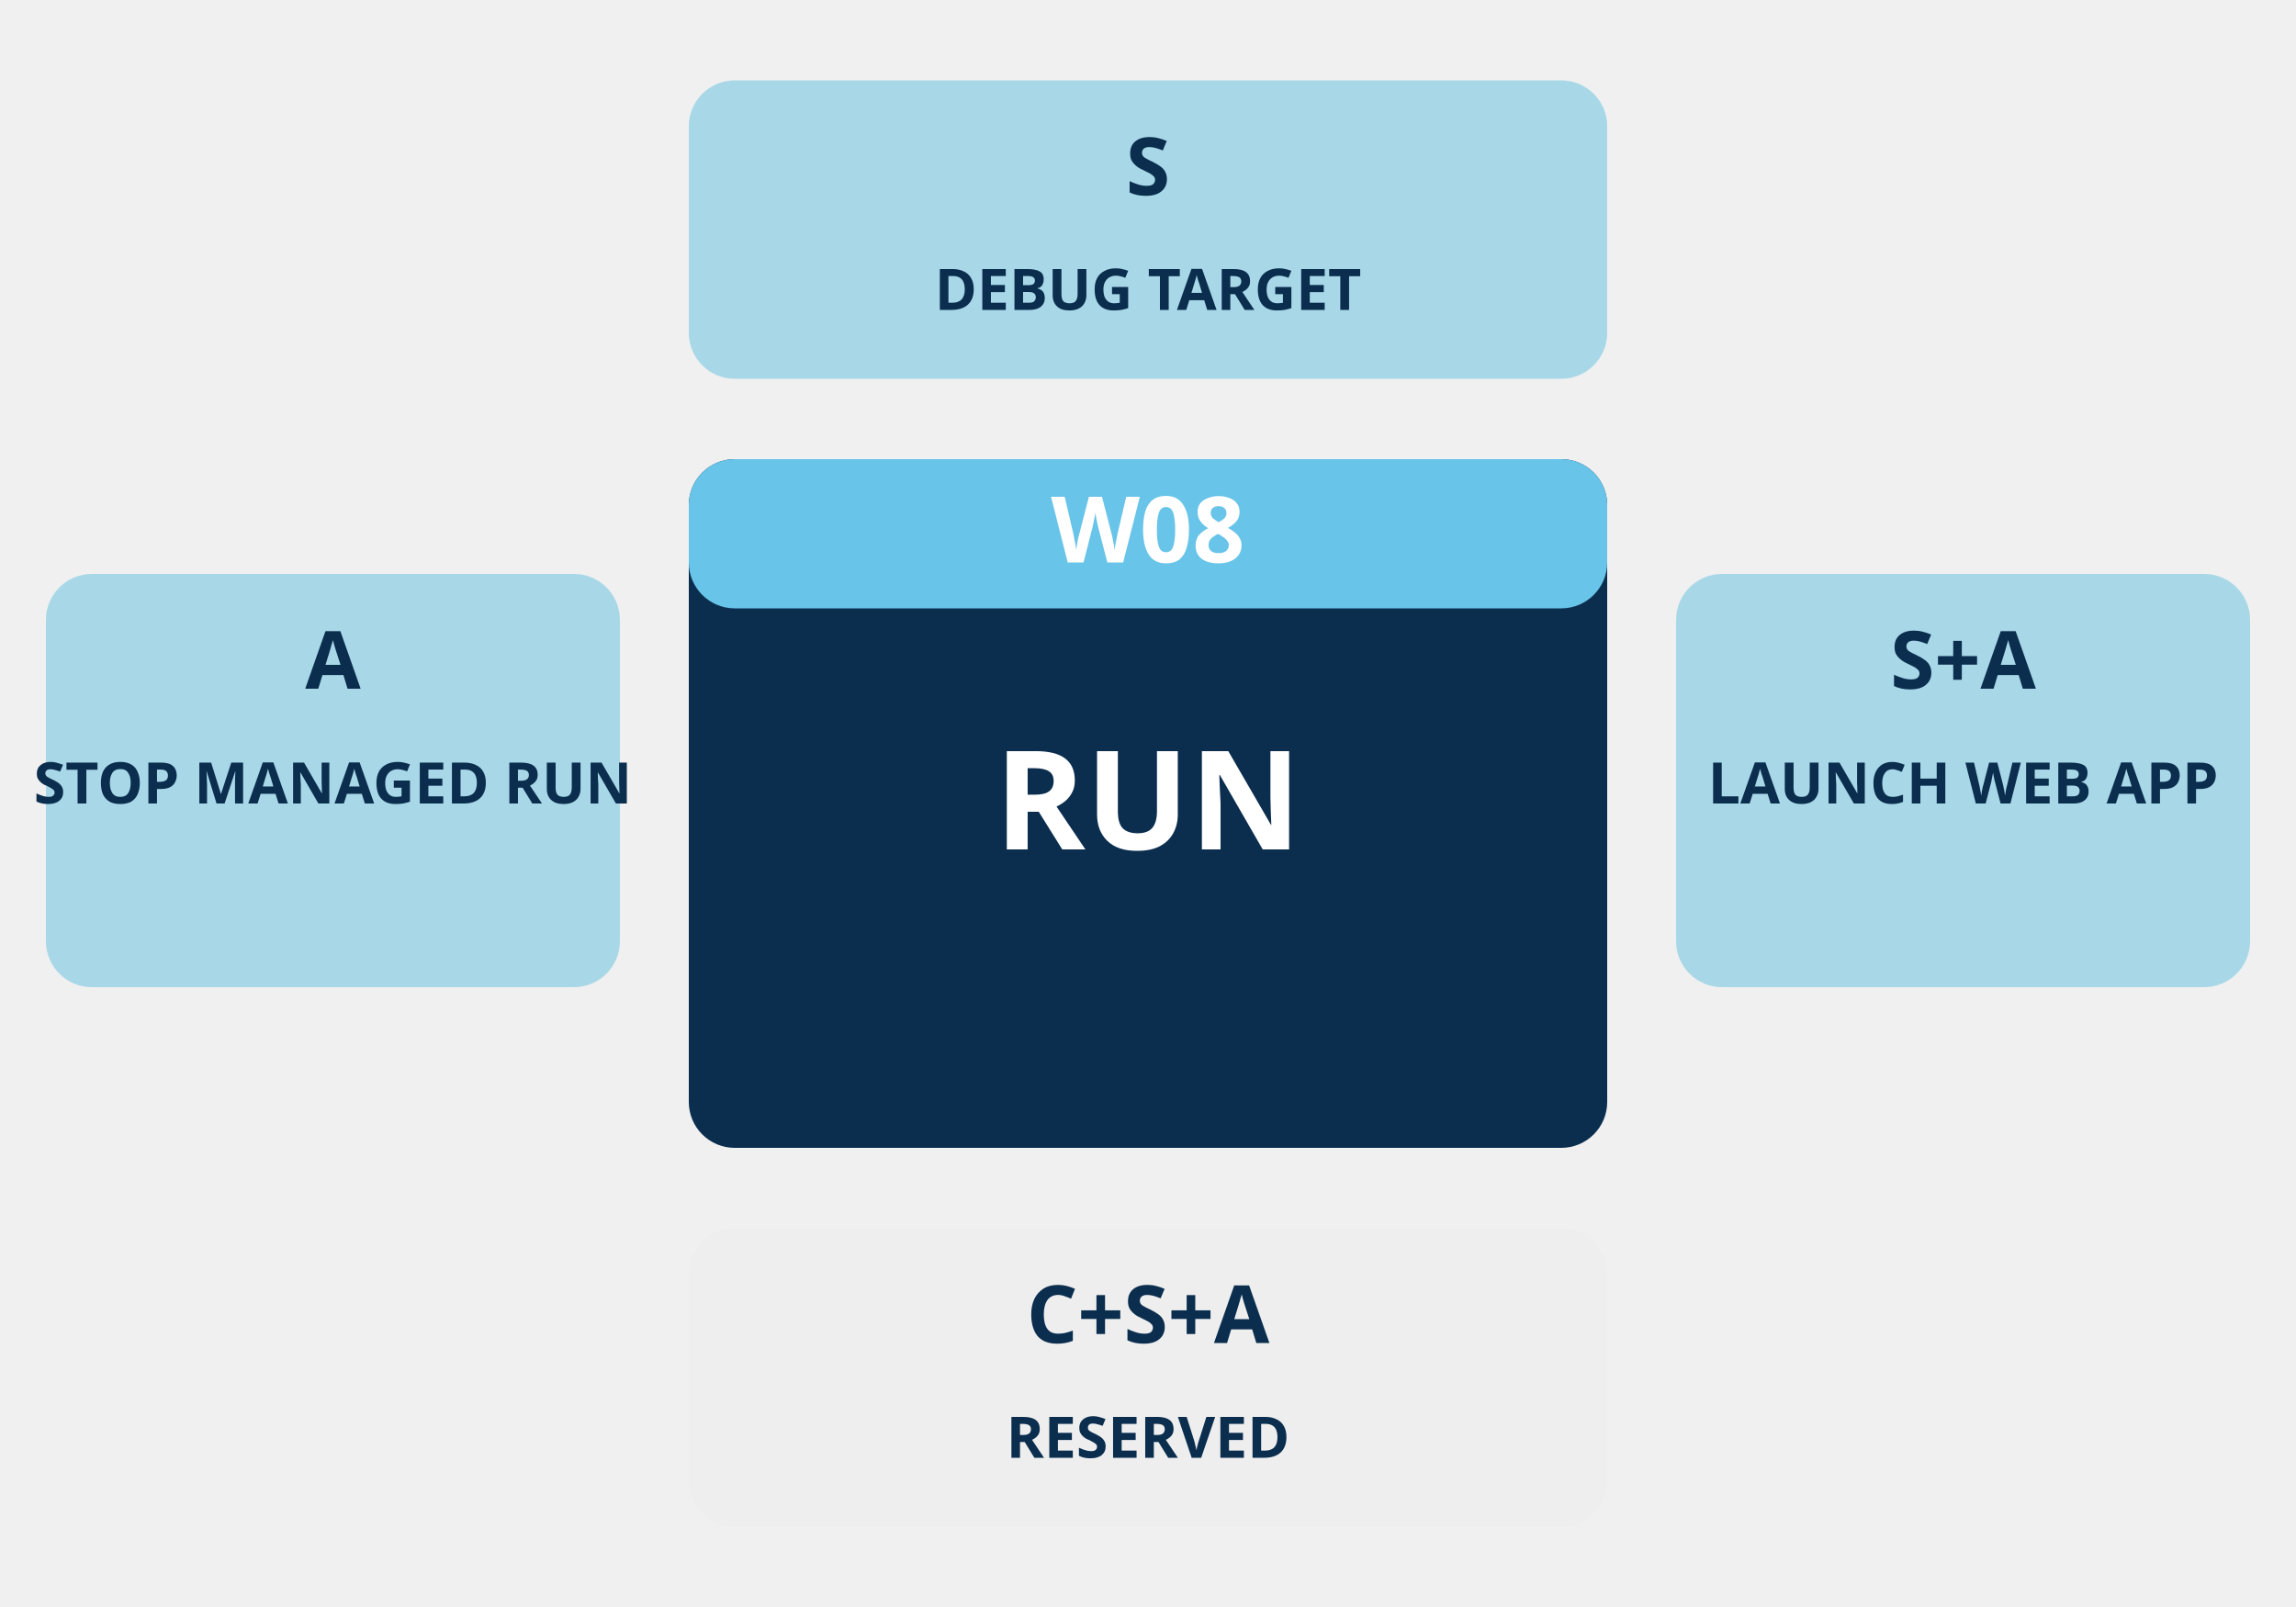
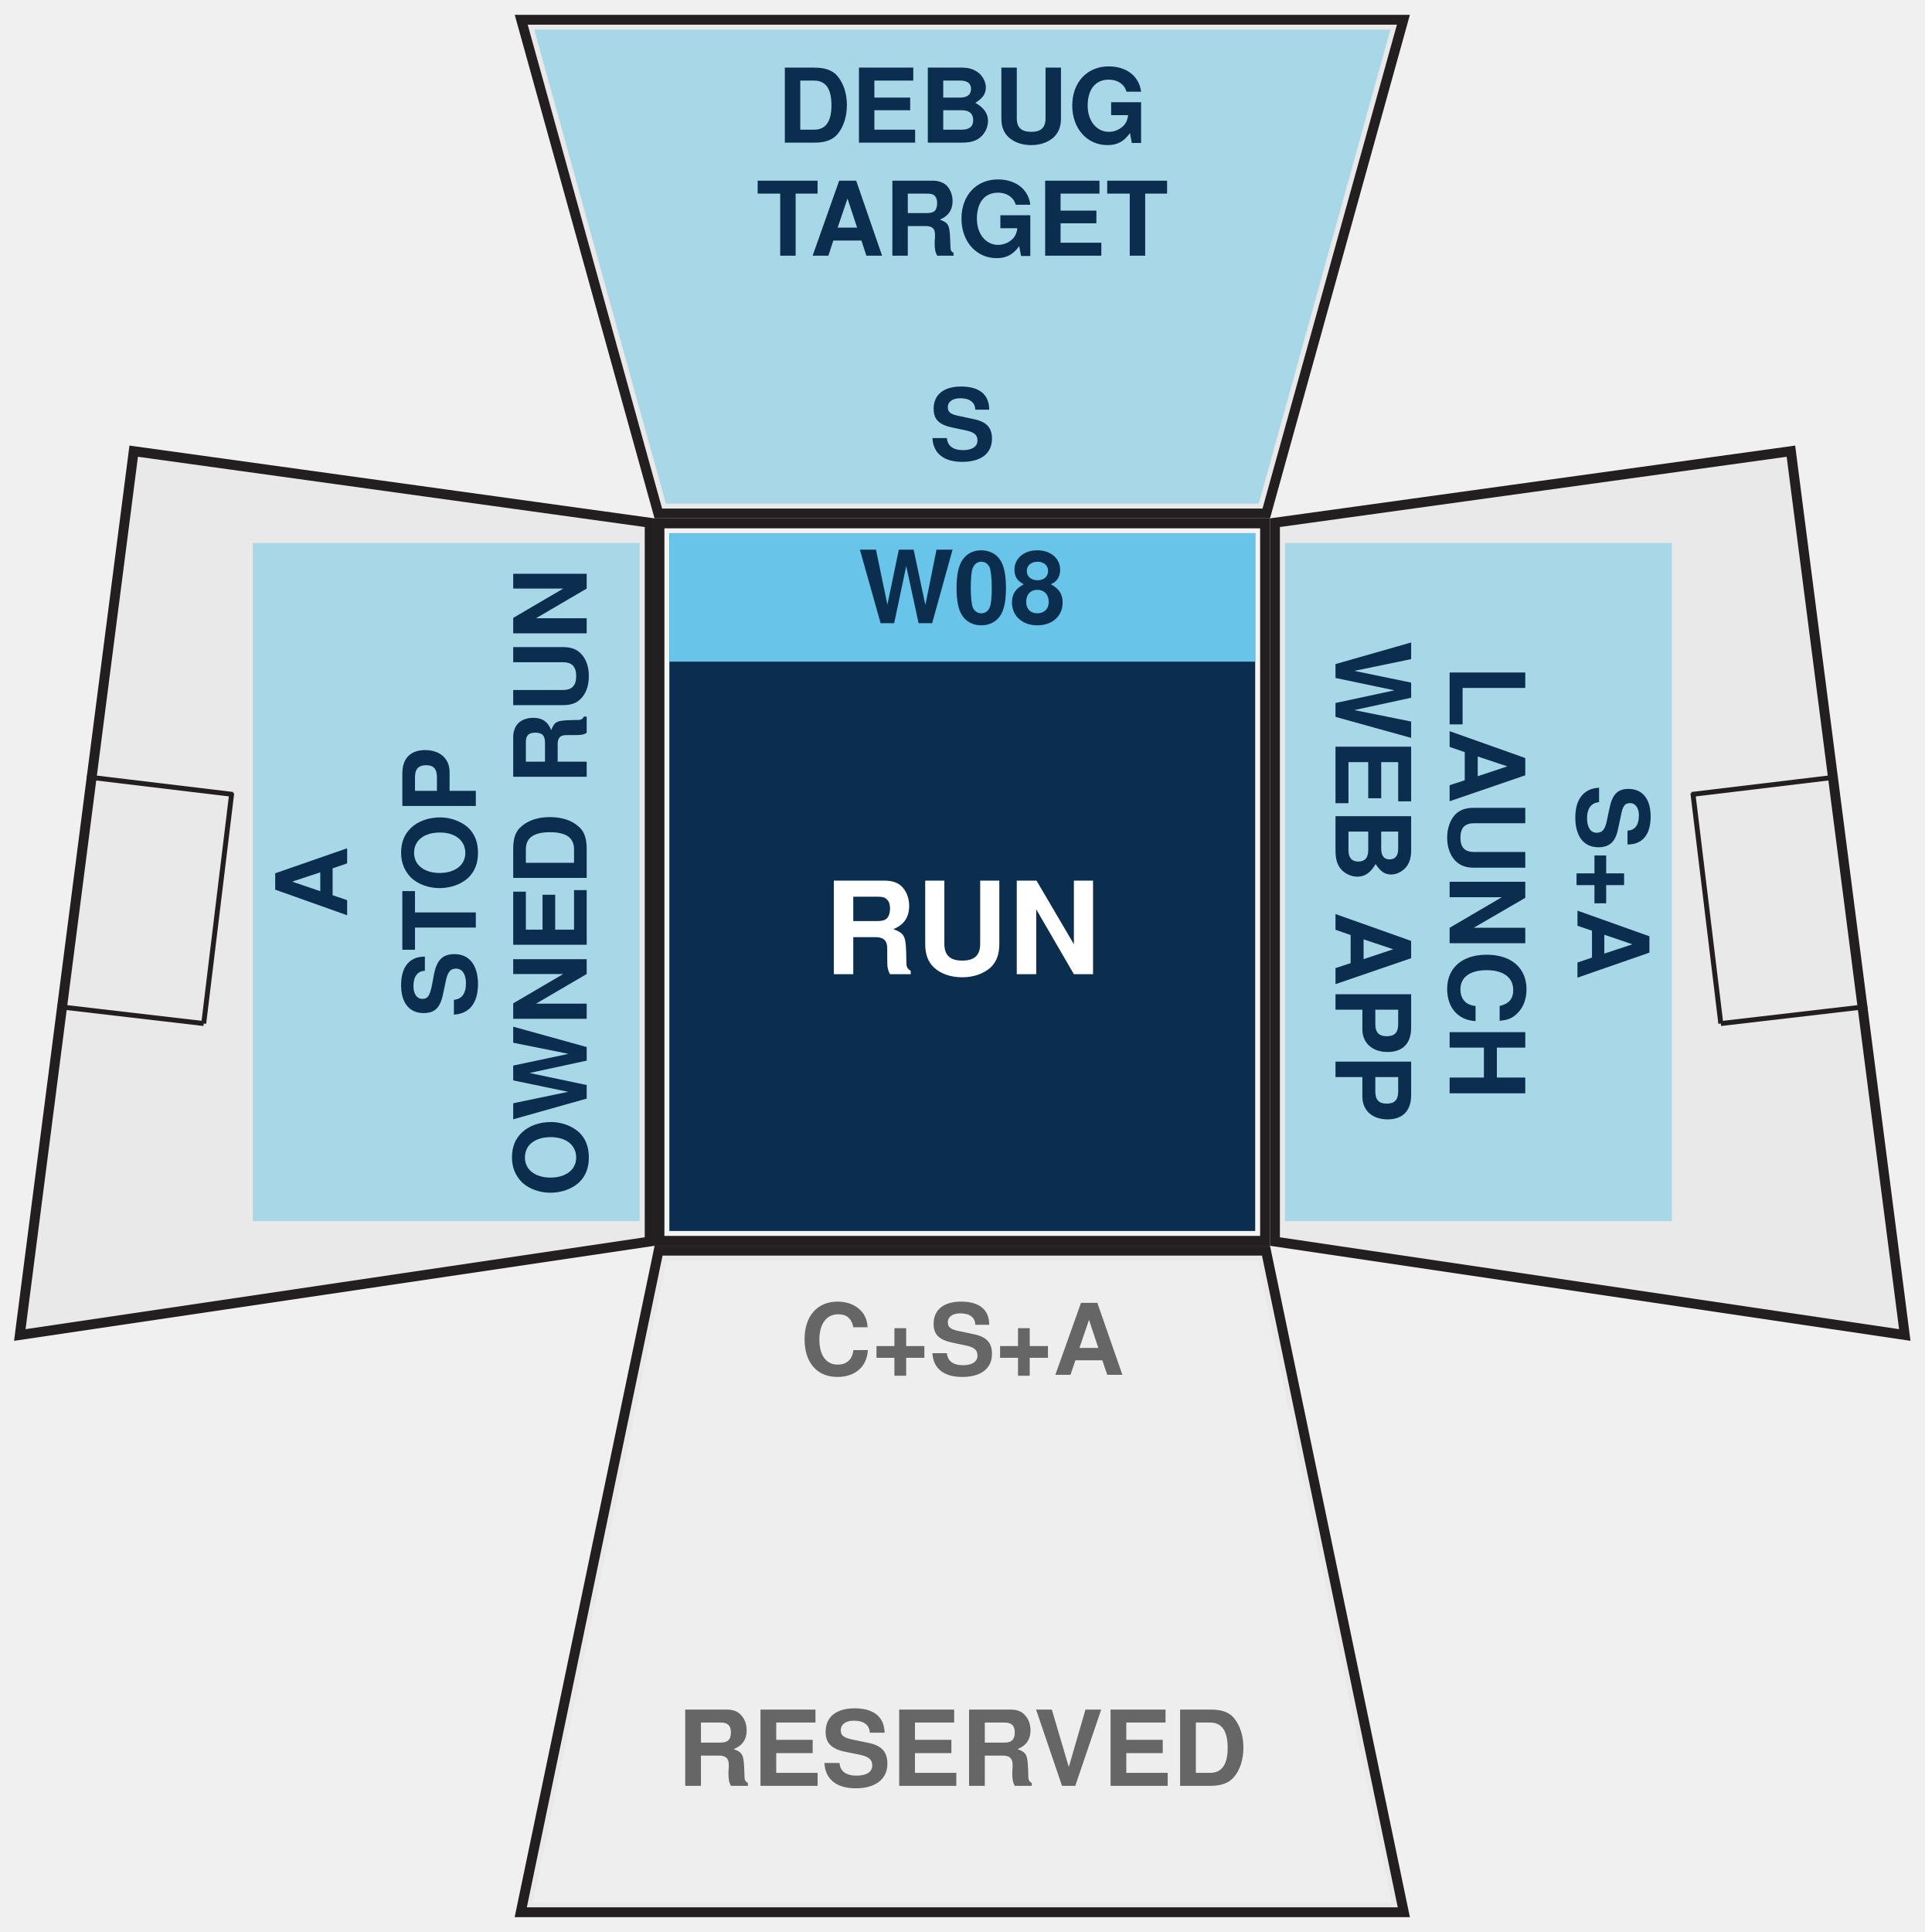
- <svg xmlns="http://www.w3.org/2000/svg" width="200" height="140" viewBox="0 0 200 140" role="img" aria-labelledby="title desc">
-   <style>.id{font:700 8px sans-serif;fill:#fff}.name{font:700 12px sans-serif;fill:#fff}.mod{font:700 7px sans-serif;fill:#0B2E4F;text-anchor:middle}.action{font:700 5px sans-serif;fill:#0B2E4F;text-anchor:middle}</style>
-   <rect x="60" y="40" width="80" height="60" rx="4" fill="#0B2E4F" />
-   <rect x="60" y="40" width="80" height="13" rx="4" fill="#68C4E8" />
-   <text x="100" y="49" class="id" text-anchor="middle">W08</text>
-   <text x="100" y="74" class="name" text-anchor="middle">RUN</text>
-   <rect x="60" y="7" width="80" height="26" rx="4" fill="#A8D8E8" />
-   <text x="100.0" y="17" class="mod">S</text>
-   <text x="100.0" y="27" class="action" textLength="75" lengthAdjust="spacingAndGlyphs">DEBUG TARGET</text>
-   <rect x="4" y="50" width="50" height="36" rx="4" fill="#A8D8E8" />
-   <text x="29.0" y="60" class="mod">A</text>
-   <text x="29.0" y="70" class="action" textLength="45" lengthAdjust="spacingAndGlyphs">STOP MANAGED RUN</text>
-   <rect x="146" y="50" width="50" height="36" rx="4" fill="#A8D8E8" />
-   <text x="171.0" y="60" class="mod">S+A</text>
-   <text x="171.0" y="70" class="action" textLength="45" lengthAdjust="spacingAndGlyphs">LAUNCH WEB APP</text>
-   <rect x="60" y="107" width="80" height="26" rx="4" fill="#EEEEEE" />
-   <text x="100.0" y="117" class="mod">C+S+A</text>
-   <text x="100.0" y="127" class="action" textLength="75" lengthAdjust="spacingAndGlyphs">RESERVED</text>
+ <svg xmlns="http://www.w3.org/2000/svg" width="97.387pt" height="97.762pt" viewBox="19.836 471.09 97.387 97.762" role="img" aria-labelledby="title desc">
+   <path fill-rule="nonzero" fill="rgb(95.686%, 95.609%, 95.628%)" fill-opacity="1" d="M 53.207 533.879 L 83.852 533.879 L 83.852 497.57 L 53.207 497.57 Z M 53.207 533.879 " />
+   <path fill-rule="nonzero" fill="rgb(13.73%, 12.16%, 12.549%)" fill-opacity="1" d="M 84.102 497.32 L 52.957 497.32 L 52.957 534.129 L 84.102 534.129 Z M 83.602 533.629 L 53.457 533.629 L 53.457 497.824 L 83.602 497.824 Z M 83.602 533.629 " />
+   <path fill-rule="nonzero" fill="rgb(91.364%, 91.206%, 91.246%)" fill-opacity="1" d="M 84.352 533.914 L 84.352 497.539 L 110.461 493.922 L 116.223 538.641 Z M 84.352 533.914 " />
+   <path fill-rule="nonzero" fill="rgb(13.73%, 12.16%, 12.549%)" fill-opacity="1" d="M 110.676 493.637 L 84.102 497.32 L 84.102 534.129 L 116.512 538.938 Z M 110.246 494.203 L 115.934 538.348 L 84.602 533.699 L 84.602 497.758 " />
+   <path fill-rule="nonzero" fill="rgb(91.364%, 91.206%, 91.246%)" fill-opacity="1" d="M 53.148 497.074 L 46.211 472.09 L 90.852 472.09 L 83.914 497.074 Z M 53.148 497.074 " />
+   <path fill-rule="nonzero" fill="rgb(13.73%, 12.16%, 12.549%)" fill-opacity="1" d="M 91.18 471.84 L 45.883 471.84 L 52.957 497.32 L 84.102 497.32 Z M 90.523 472.34 L 83.723 496.824 L 53.34 496.824 L 46.539 472.34 " />
+   <path fill-rule="nonzero" fill="rgb(91.364%, 91.206%, 91.246%)" fill-opacity="1" d="M 46.188 567.852 L 53.16 534.379 L 83.898 534.379 L 90.871 567.852 Z M 46.188 567.852 " />
+   <path fill-rule="nonzero" fill="rgb(13.73%, 12.16%, 12.549%)" fill-opacity="1" d="M 84.102 534.129 L 52.961 534.129 L 45.879 568.102 L 91.18 568.102 Z M 83.695 534.625 L 90.566 567.602 L 46.496 567.602 L 53.363 534.625 " />
+   <path fill="none" stroke-width="2.5" stroke-linecap="butt" stroke-linejoin="miter" stroke="rgb(13.73%, 12.16%, 12.549%)" stroke-opacity="1" stroke-miterlimit="10" d="M 1129.575 3313.239 L 1055.657 3304.361 " transform="matrix(0.0998785, 0, 0, -0.0998785, 0, 841.3237)" />
+   <path fill="none" stroke-width="2.5" stroke-linecap="butt" stroke-linejoin="miter" stroke="rgb(13.73%, 12.16%, 12.549%)" stroke-opacity="1" stroke-miterlimit="10" d="M 1144.633 3196.925 L 1070.441 3188.282 " transform="matrix(0.0998785, 0, 0, -0.0998785, 0, 841.3237)" />
+   <path fill="none" stroke-width="2.5" stroke-linecap="butt" stroke-linejoin="miter" stroke="rgb(13.73%, 12.16%, 12.549%)" stroke-opacity="1" stroke-miterlimit="10" d="M 1070.441 3188.282 L 1056.283 3305.065 " transform="matrix(0.0998785, 0, 0, -0.0998785, 0, 841.3237)" />
+   <path fill-rule="nonzero" fill="rgb(91.364%, 91.206%, 91.246%)" fill-opacity="1" d="M 26.602 493.918 L 52.707 497.539 L 52.707 533.91 L 20.836 538.641 Z M 26.602 493.918 " />
+   <path fill-rule="nonzero" fill="rgb(13.73%, 12.16%, 12.549%)" fill-opacity="1" d="M 26.387 493.637 L 20.547 538.938 L 52.957 534.129 L 52.957 497.32 Z M 26.816 494.203 L 52.461 497.758 L 52.461 533.699 L 21.129 538.348 " />
+   <path fill="none" stroke-width="2.5" stroke-linecap="butt" stroke-linejoin="miter" stroke="rgb(13.73%, 12.16%, 12.549%)" stroke-opacity="1" stroke-miterlimit="10" d="M 242.678 3313.239 L 316.635 3304.361 " transform="matrix(0.0998785, 0, 0, -0.0998785, 0, 841.3237)" />
+   <path fill="none" stroke-width="2.5" stroke-linecap="butt" stroke-linejoin="miter" stroke="rgb(13.73%, 12.16%, 12.549%)" stroke-opacity="1" stroke-miterlimit="10" d="M 227.659 3196.925 L 301.812 3188.282 " transform="matrix(0.0998785, 0, 0, -0.0998785, 0, 841.3237)" />
+   <path fill="none" stroke-width="2.5" stroke-linecap="butt" stroke-linejoin="miter" stroke="rgb(13.73%, 12.16%, 12.549%)" stroke-opacity="1" stroke-miterlimit="10" d="M 301.812 3188.282 L 316.009 3305.065 " transform="matrix(0.0998785, 0, 0, -0.0998785, 0, 841.3237)" />
+   <g transform="translate(0 841.89) scale(1 -1)">
+     <rect x="53.707" y="308.511" width="29.645" height="35.309" fill="#0B2E4F" />
+     <rect x="53.707" y="337.32" width="29.645" height="6.5" fill="#68C4E8" />
+     <text transform="translate(68.5293 339.2666) scale(1 -1)" text-anchor="middle" font-family="Helvetica,Arial,sans-serif" font-weight="700" font-size="5.10" fill="#0B2E4F">W08</text>
+     <text transform="translate(68.5293 321.5046) scale(1 -1)" text-anchor="middle" font-family="Helvetica,Arial,sans-serif" font-weight="700" font-size="6.50" fill="#FFFFFF">RUN</text>
+     <rect x="84.852" y="309.011" width="19.586" height="34.309" fill="#A8D8E8" />
+     <g transform="translate(94.64452 326.1654)">
+       <g transform="rotate(-90)">
+         <text transform="translate(0 5.015457) scale(1 -1)" text-anchor="middle" font-family="Helvetica,Arial,sans-serif" font-weight="700" font-size="5.00" fill="#0B2E4F">S+A</text>
+         <text transform="translate(0 -1.453875) scale(1 -1)" text-anchor="middle" font-family="Helvetica,Arial,sans-serif" font-weight="700" font-size="5.25" fill="#0B2E4F">LAUNCH</text>
+         <text transform="translate(0 -7.228875) scale(1 -1)" text-anchor="middle" font-family="Helvetica,Arial,sans-serif" font-weight="700" font-size="5.25" fill="#0B2E4F">WEB APP</text>
+       </g>
+     </g>
+     <path d="M 53.529 345.316 L 46.869 369.3 L 90.194 369.3 L 83.534 345.316 Z" fill="#A8D8E8" />
+     <text transform="translate(68.5293 347.5383) scale(1 -1)" text-anchor="middle" font-family="Helvetica,Arial,sans-serif" font-weight="700" font-size="5.00" fill="#0B2E4F">S</text>
+     <text transform="translate(68.53125 363.5816) scale(1 -1)" text-anchor="middle" font-family="Helvetica,Arial,sans-serif" font-weight="700" font-size="5.20" fill="#0B2E4F">DEBUG</text>
+     <text transform="translate(68.53125 357.8616) scale(1 -1)" text-anchor="middle" font-family="Helvetica,Arial,sans-serif" font-weight="700" font-size="5.20" fill="#0B2E4F">TARGET</text>
+     <path d="M 46.802 274.538 L 53.567 307.011 L 83.492 307.011 L 90.256 274.538 Z" fill="#EEEEEE" />
+     <text transform="translate(68.5293 301.2336) scale(1 -1)" text-anchor="middle" font-family="Helvetica,Arial,sans-serif" font-weight="700" font-size="5.00" fill="#666666">C+S+A</text>
+     <text transform="translate(68.5293 280.4343) scale(1 -1)" text-anchor="middle" font-family="Helvetica,Arial,sans-serif" font-weight="700" font-size="5.30" fill="#666666">RESERVED</text>
+     <rect x="32.625" y="309.011" width="19.582" height="34.309" fill="#A8D8E8" />
+     <g transform="translate(42.41601 326.1654)">
+       <g transform="rotate(90)">
+         <text transform="translate(0 5.013519) scale(1 -1)" text-anchor="middle" font-family="Helvetica,Arial,sans-serif" font-weight="700" font-size="5.00" fill="#0B2E4F">A</text>
+         <text transform="translate(0 -1.49805) scale(1 -1)" text-anchor="middle" font-family="Helvetica,Arial,sans-serif" font-weight="700" font-size="5.10" fill="#0B2E4F">STOP</text>
+         <text transform="translate(0 -7.10805) scale(1 -1)" text-anchor="middle" font-family="Helvetica,Arial,sans-serif" font-weight="700" font-size="5.10" fill="#0B2E4F">OWNED RUN</text>
+       </g>
+     </g>
+   </g>
</svg>
